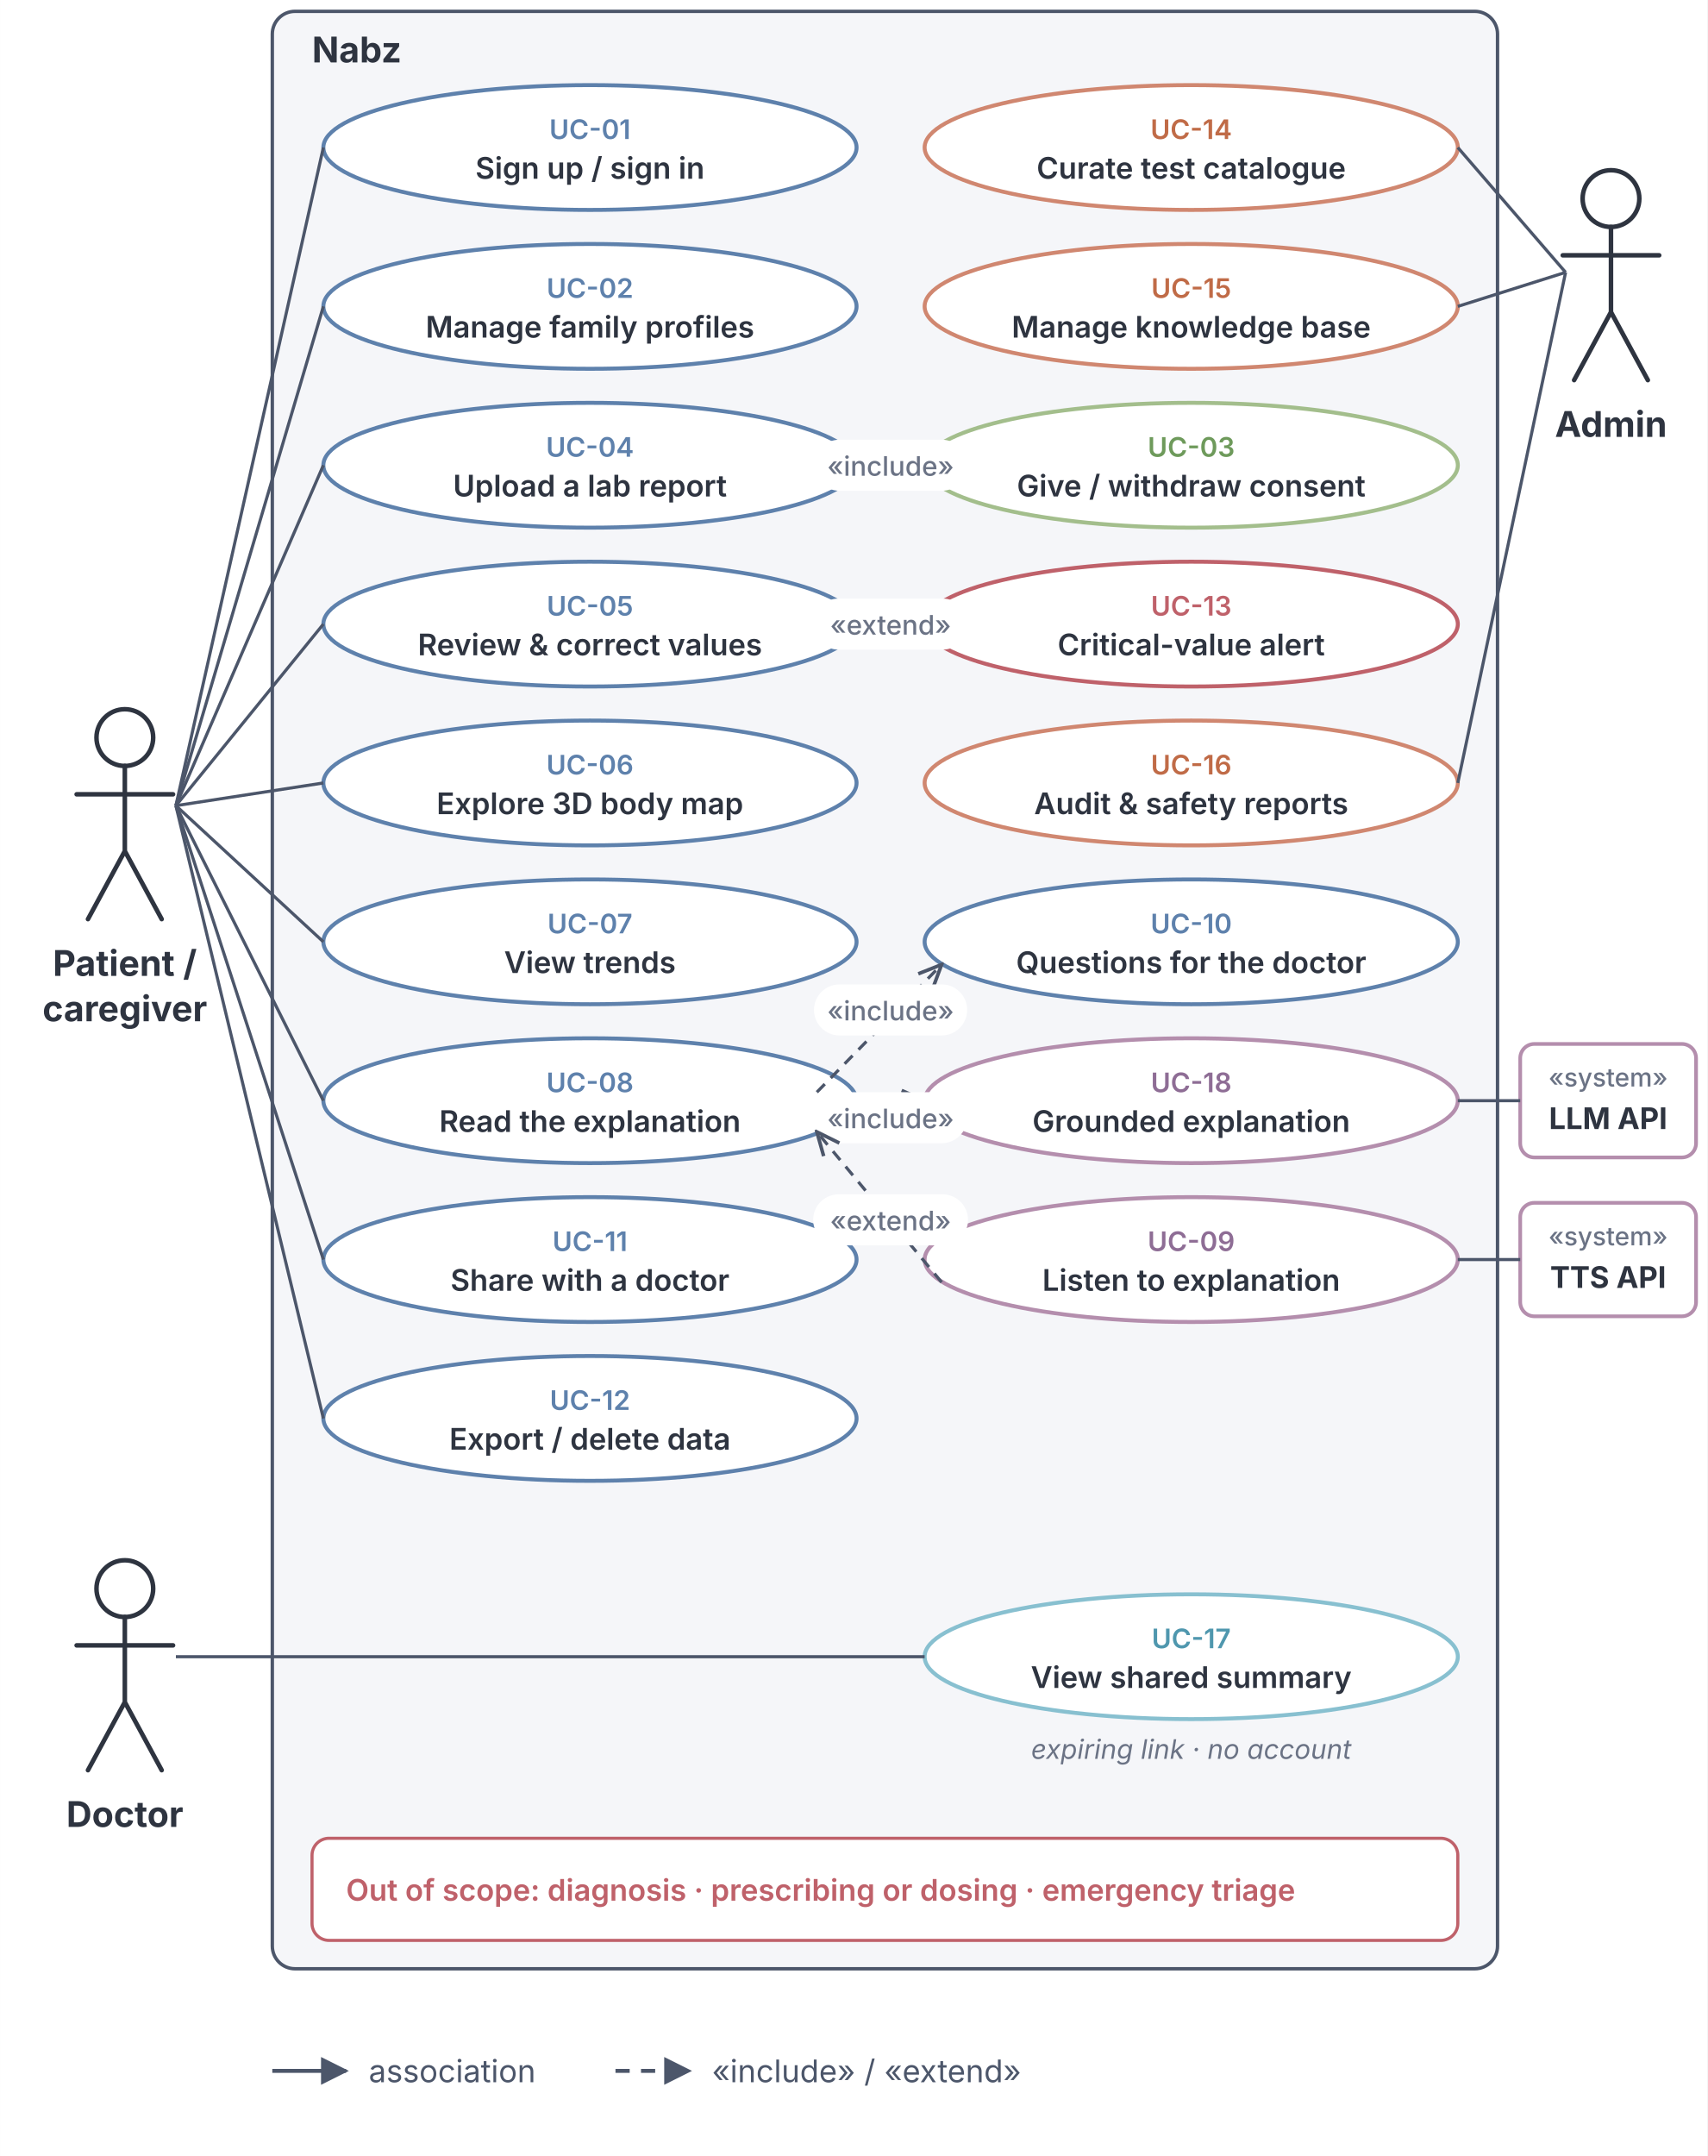
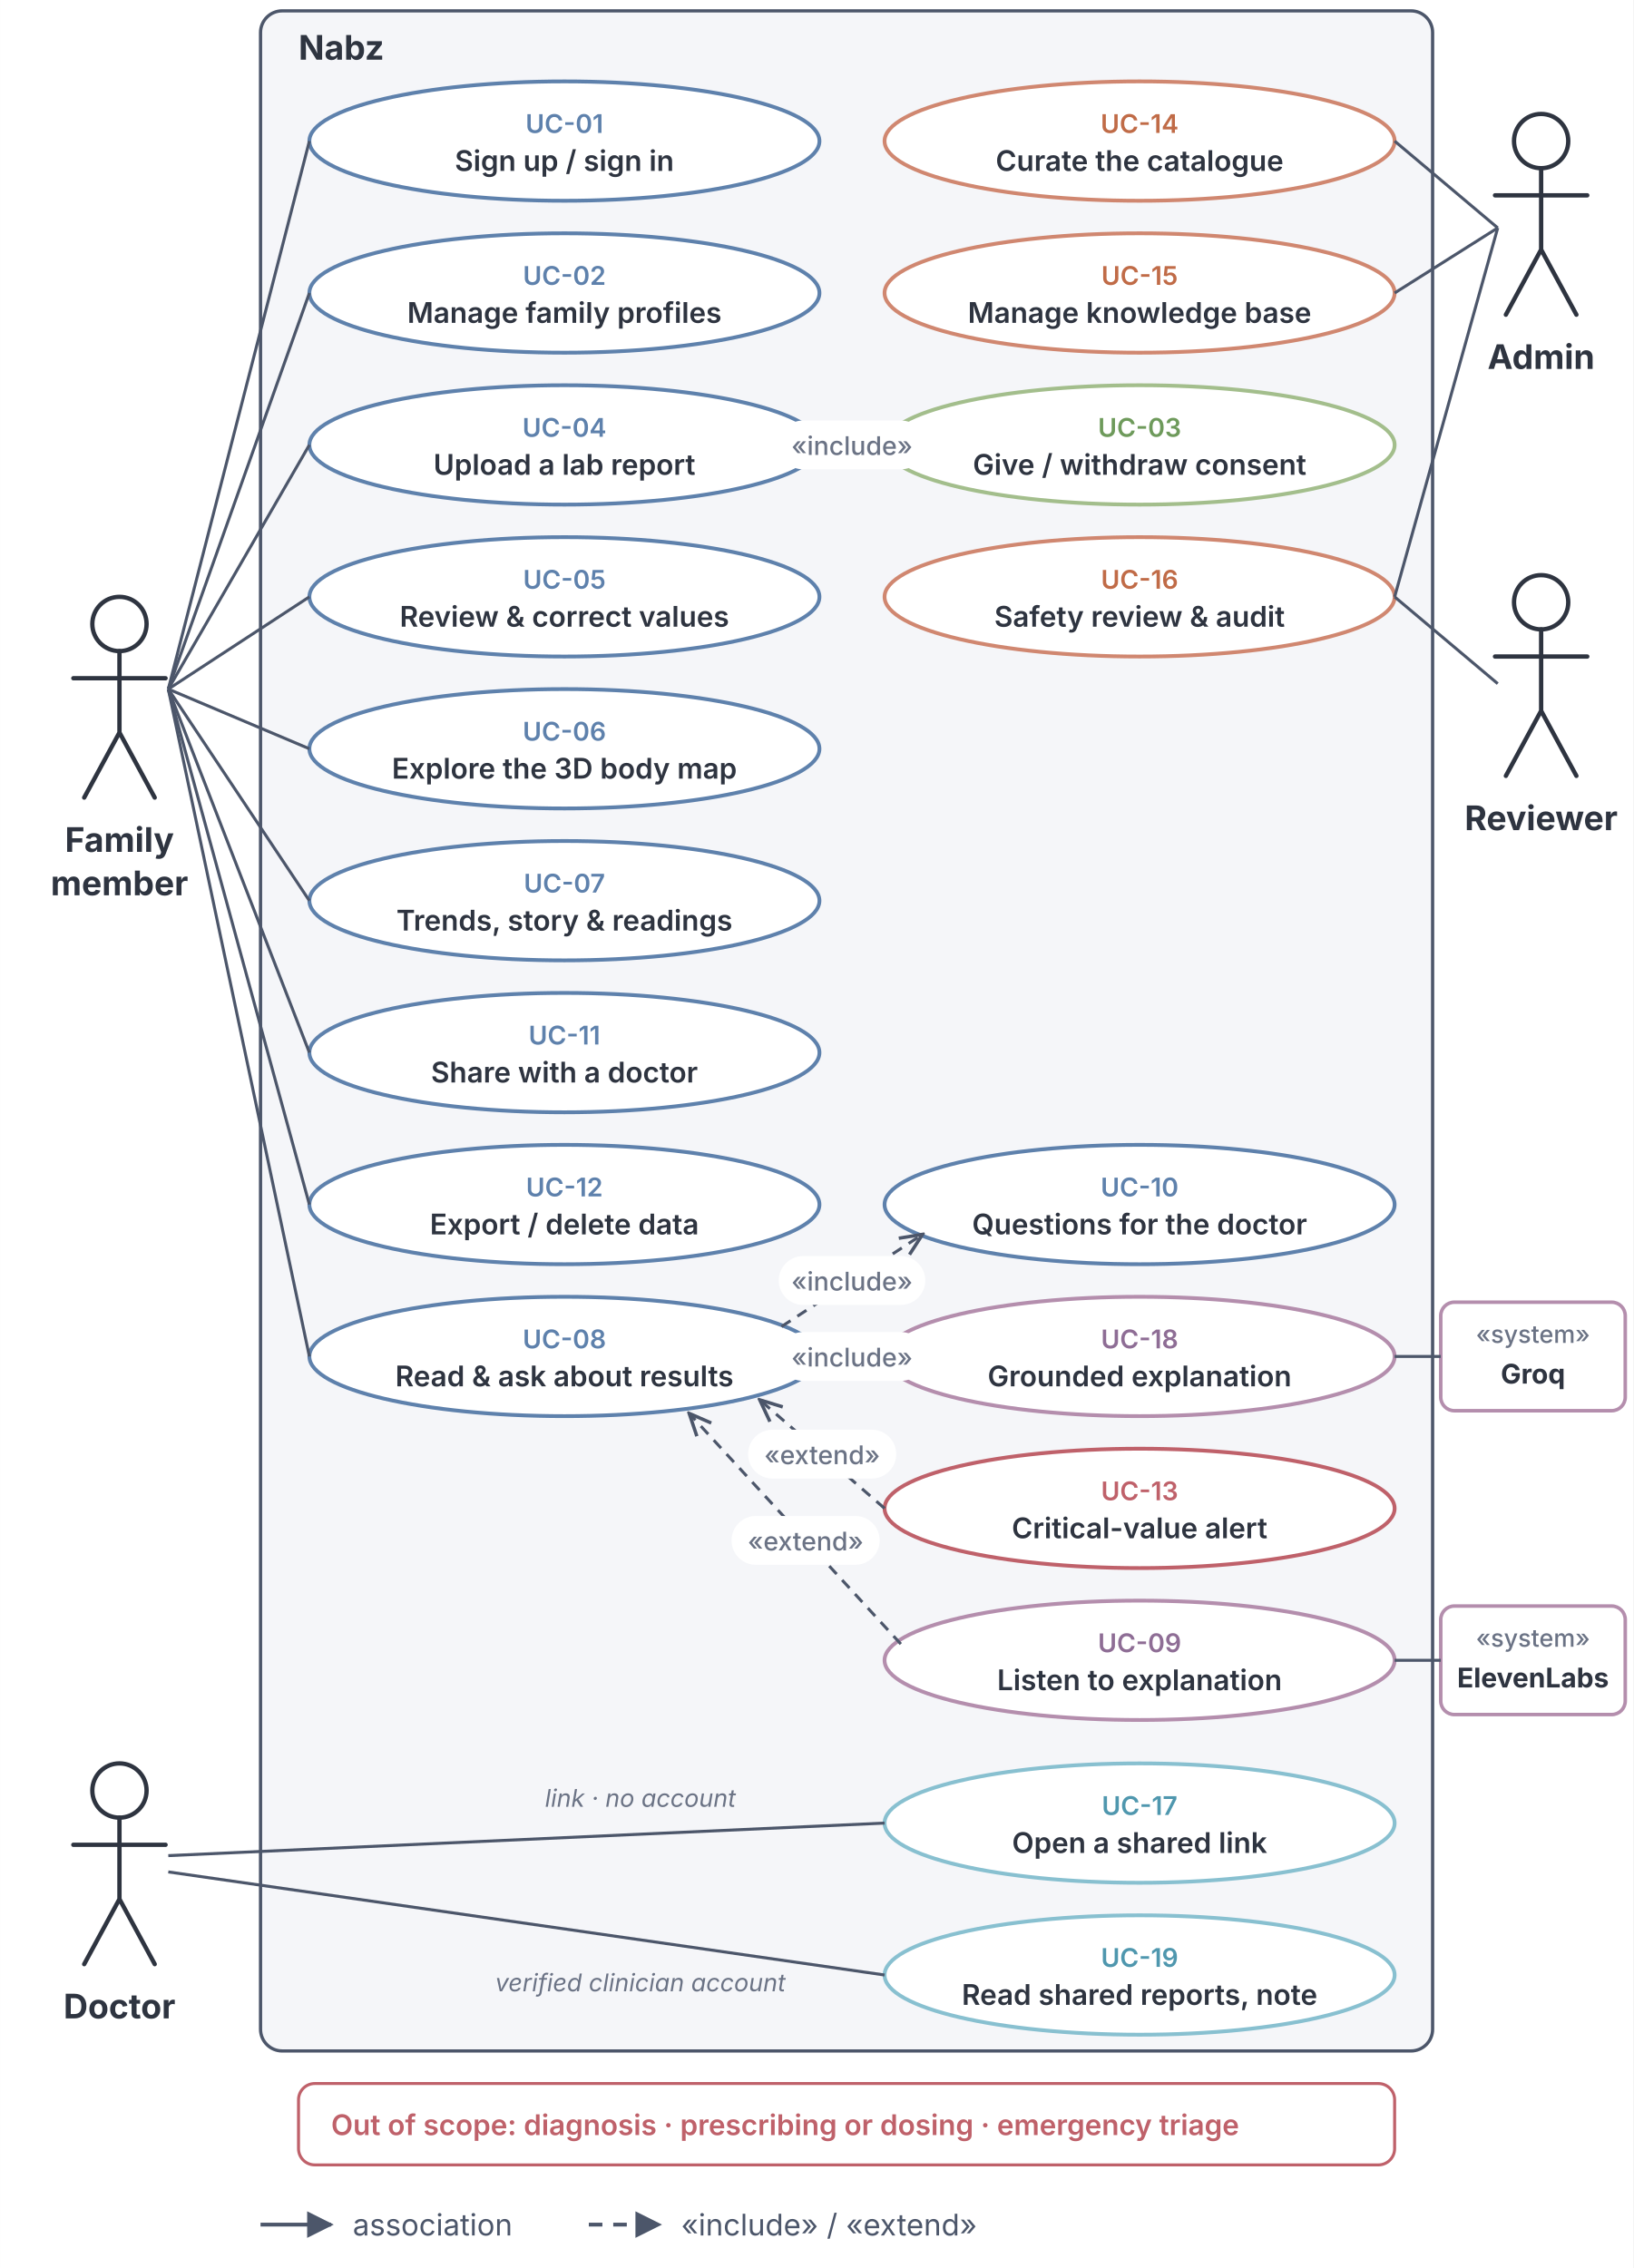
- <svg xmlns="http://www.w3.org/2000/svg" width="15.93cm" height="20.11cm" viewBox="0 0 602 760" role="img">
+ <svg xmlns="http://www.w3.org/2000/svg" width="15.93cm" height="22.12cm" viewBox="0 0 602 836" role="img">
  <defs>
    <marker id="m-open-4C566A" viewBox="0 0 11 10" refX="10" refY="5" markerWidth="9" markerHeight="9" orient="auto-start-reverse">
      <path d="M1,1 L10,5 L1,9" fill="none" stroke="#4C566A" stroke-width="1.4" />
    </marker>
    <marker id="m-arrow-4C566A" viewBox="0 0 10 10" refX="9" refY="5" markerWidth="7" markerHeight="7" orient="auto-start-reverse">
      <path d="M0,0 L10,5 L0,10 z" fill="#4C566A" />
    </marker>
  </defs>
  <g font-family="Inter, 'Segoe UI', 'Helvetica Neue', Helvetica, Arial, sans-serif">
-     <rect width="602" height="760" fill="#FFFFFF" />
-     <rect x="96.0" y="4.0" width="432.0" height="690.0" rx="8" fill="#ECEFF4" fill-opacity="0.5" stroke="#4C566A" stroke-width="1.2" />
+     <rect width="602" height="836" fill="#FFFFFF" />
+     <rect x="96.0" y="4.0" width="432.0" height="752.0" rx="8" fill="#ECEFF4" fill-opacity="0.5" stroke="#4C566A" stroke-width="1.2" />
    <text x="110.0" y="22.0" font-size="12.5" font-weight="700" fill="#2E3440" text-anchor="start">Nabz</text>
    <ellipse cx="208" cy="52" rx="94" ry="22" fill="#FFFFFF" stroke="#5E81AC" stroke-width="1.4" />
    <text x="208.0" y="49.0" font-size="9.5" font-weight="600" fill="#5E81AC" text-anchor="middle">UC-01</text>
    <text x="208.0" y="63.0" font-size="10.5" font-weight="600" fill="#2E3440" text-anchor="middle">Sign up / sign in</text>
    <ellipse cx="208" cy="108" rx="94" ry="22" fill="#FFFFFF" stroke="#5E81AC" stroke-width="1.4" />
    <text x="208.0" y="105.0" font-size="9.5" font-weight="600" fill="#5E81AC" text-anchor="middle">UC-02</text>
    <text x="208.0" y="119.0" font-size="10.5" font-weight="600" fill="#2E3440" text-anchor="middle">Manage family profiles</text>
    <ellipse cx="208" cy="164" rx="94" ry="22" fill="#FFFFFF" stroke="#5E81AC" stroke-width="1.4" />
    <text x="208.0" y="161.0" font-size="9.5" font-weight="600" fill="#5E81AC" text-anchor="middle">UC-04</text>
    <text x="208.0" y="175.0" font-size="10.5" font-weight="600" fill="#2E3440" text-anchor="middle">Upload a lab report</text>
    <ellipse cx="208" cy="220" rx="94" ry="22" fill="#FFFFFF" stroke="#5E81AC" stroke-width="1.4" />
    <text x="208.0" y="217.0" font-size="9.5" font-weight="600" fill="#5E81AC" text-anchor="middle">UC-05</text>
    <text x="208.0" y="231.0" font-size="10.5" font-weight="600" fill="#2E3440" text-anchor="middle">Review &amp; correct values</text>
    <ellipse cx="208" cy="276" rx="94" ry="22" fill="#FFFFFF" stroke="#5E81AC" stroke-width="1.4" />
    <text x="208.0" y="273.0" font-size="9.5" font-weight="600" fill="#5E81AC" text-anchor="middle">UC-06</text>
-     <text x="208.0" y="287.0" font-size="10.5" font-weight="600" fill="#2E3440" text-anchor="middle">Explore 3D body map</text>
+     <text x="208.0" y="287.0" font-size="10.5" font-weight="600" fill="#2E3440" text-anchor="middle">Explore the 3D body map</text>
    <ellipse cx="208" cy="332" rx="94" ry="22" fill="#FFFFFF" stroke="#5E81AC" stroke-width="1.4" />
    <text x="208.0" y="329.0" font-size="9.5" font-weight="600" fill="#5E81AC" text-anchor="middle">UC-07</text>
-     <text x="208.0" y="343.0" font-size="10.5" font-weight="600" fill="#2E3440" text-anchor="middle">View trends</text>
+     <text x="208.0" y="343.0" font-size="10.5" font-weight="600" fill="#2E3440" text-anchor="middle">Trends, story &amp; readings</text>
    <ellipse cx="208" cy="388" rx="94" ry="22" fill="#FFFFFF" stroke="#5E81AC" stroke-width="1.4" />
-     <text x="208.0" y="385.0" font-size="9.5" font-weight="600" fill="#5E81AC" text-anchor="middle">UC-08</text>
-     <text x="208.0" y="399.0" font-size="10.5" font-weight="600" fill="#2E3440" text-anchor="middle">Read the explanation</text>
+     <text x="208.0" y="385.0" font-size="9.5" font-weight="600" fill="#5E81AC" text-anchor="middle">UC-11</text>
+     <text x="208.0" y="399.0" font-size="10.5" font-weight="600" fill="#2E3440" text-anchor="middle">Share with a doctor</text>
    <ellipse cx="208" cy="444" rx="94" ry="22" fill="#FFFFFF" stroke="#5E81AC" stroke-width="1.4" />
-     <text x="208.0" y="441.0" font-size="9.5" font-weight="600" fill="#5E81AC" text-anchor="middle">UC-11</text>
-     <text x="208.0" y="455.0" font-size="10.5" font-weight="600" fill="#2E3440" text-anchor="middle">Share with a doctor</text>
+     <text x="208.0" y="441.0" font-size="9.5" font-weight="600" fill="#5E81AC" text-anchor="middle">UC-12</text>
+     <text x="208.0" y="455.0" font-size="10.5" font-weight="600" fill="#2E3440" text-anchor="middle">Export / delete data</text>
    <ellipse cx="208" cy="500" rx="94" ry="22" fill="#FFFFFF" stroke="#5E81AC" stroke-width="1.4" />
-     <text x="208.0" y="497.0" font-size="9.5" font-weight="600" fill="#5E81AC" text-anchor="middle">UC-12</text>
-     <text x="208.0" y="511.0" font-size="10.5" font-weight="600" fill="#2E3440" text-anchor="middle">Export / delete data</text>
-     <circle cx="44" cy="260" r="10" fill="#FFFFFF" stroke="#2E3440" stroke-width="1.6" />
-     <path d="M44,270 V300 M27,280 H61 M44,300 L31,324 M44,300 L57,324" stroke="#2E3440" stroke-width="1.6" fill="none" stroke-linecap="round" />
-     <text x="44.0" y="344.0" font-size="12.5" font-weight="650" fill="#2E3440" text-anchor="middle">Patient /</text>
-     <text x="44.0" y="360.0" font-size="12.5" font-weight="650" fill="#2E3440" text-anchor="middle">caregiver</text>
-     <line x1="62.0" y1="284.0" x2="114.0" y2="52.0" stroke="#4C566A" stroke-width="1.1" />
-     <line x1="62.0" y1="284.0" x2="114.0" y2="108.0" stroke="#4C566A" stroke-width="1.1" />
-     <line x1="62.0" y1="284.0" x2="114.0" y2="164.0" stroke="#4C566A" stroke-width="1.1" />
-     <line x1="62.0" y1="284.0" x2="114.0" y2="220.0" stroke="#4C566A" stroke-width="1.1" />
-     <line x1="62.0" y1="284.0" x2="114.0" y2="276.0" stroke="#4C566A" stroke-width="1.1" />
-     <line x1="62.0" y1="284.0" x2="114.0" y2="332.0" stroke="#4C566A" stroke-width="1.1" />
-     <line x1="62.0" y1="284.0" x2="114.0" y2="388.0" stroke="#4C566A" stroke-width="1.1" />
-     <line x1="62.0" y1="284.0" x2="114.0" y2="444.0" stroke="#4C566A" stroke-width="1.1" />
-     <line x1="62.0" y1="284.0" x2="114.0" y2="500.0" stroke="#4C566A" stroke-width="1.1" />
+     <text x="208.0" y="497.0" font-size="9.5" font-weight="600" fill="#5E81AC" text-anchor="middle">UC-08</text>
+     <text x="208.0" y="511.0" font-size="10.5" font-weight="600" fill="#2E3440" text-anchor="middle">Read &amp; ask about results</text>
+     <circle cx="44" cy="230" r="10" fill="#FFFFFF" stroke="#2E3440" stroke-width="1.6" />
+     <path d="M44,240 V270 M27,250 H61 M44,270 L31,294 M44,270 L57,294" stroke="#2E3440" stroke-width="1.6" fill="none" stroke-linecap="round" />
+     <text x="44.0" y="314.0" font-size="12.5" font-weight="650" fill="#2E3440" text-anchor="middle">Family</text>
+     <text x="44.0" y="330.0" font-size="12.5" font-weight="650" fill="#2E3440" text-anchor="middle">member</text>
+     <line x1="62.0" y1="254.0" x2="114.0" y2="52.0" stroke="#4C566A" stroke-width="1.1" />
+     <line x1="62.0" y1="254.0" x2="114.0" y2="108.0" stroke="#4C566A" stroke-width="1.1" />
+     <line x1="62.0" y1="254.0" x2="114.0" y2="164.0" stroke="#4C566A" stroke-width="1.1" />
+     <line x1="62.0" y1="254.0" x2="114.0" y2="220.0" stroke="#4C566A" stroke-width="1.1" />
+     <line x1="62.0" y1="254.0" x2="114.0" y2="276.0" stroke="#4C566A" stroke-width="1.1" />
+     <line x1="62.0" y1="254.0" x2="114.0" y2="332.0" stroke="#4C566A" stroke-width="1.1" />
+     <line x1="62.0" y1="254.0" x2="114.0" y2="388.0" stroke="#4C566A" stroke-width="1.1" />
+     <line x1="62.0" y1="254.0" x2="114.0" y2="444.0" stroke="#4C566A" stroke-width="1.1" />
+     <line x1="62.0" y1="254.0" x2="114.0" y2="500.0" stroke="#4C566A" stroke-width="1.1" />
    <ellipse cx="420" cy="52" rx="94" ry="22" fill="#FFFFFF" stroke="#D08770" stroke-width="1.4" />
    <text x="420.0" y="49.0" font-size="9.5" font-weight="600" fill="#C06B47" text-anchor="middle">UC-14</text>
-     <text x="420.0" y="63.0" font-size="10.5" font-weight="600" fill="#2E3440" text-anchor="middle">Curate test catalogue</text>
+     <text x="420.0" y="63.0" font-size="10.5" font-weight="600" fill="#2E3440" text-anchor="middle">Curate the catalogue</text>
    <ellipse cx="420" cy="108" rx="94" ry="22" fill="#FFFFFF" stroke="#D08770" stroke-width="1.4" />
    <text x="420.0" y="105.0" font-size="9.5" font-weight="600" fill="#C06B47" text-anchor="middle">UC-15</text>
    <text x="420.0" y="119.0" font-size="10.5" font-weight="600" fill="#2E3440" text-anchor="middle">Manage knowledge base</text>
    <ellipse cx="420" cy="164" rx="94" ry="22" fill="#FFFFFF" stroke="#A3BE8C" stroke-width="1.4" />
    <text x="420.0" y="161.0" font-size="9.5" font-weight="600" fill="#6E9A5B" text-anchor="middle">UC-03</text>
    <text x="420.0" y="175.0" font-size="10.5" font-weight="600" fill="#2E3440" text-anchor="middle">Give / withdraw consent</text>
-     <ellipse cx="420" cy="220" rx="94" ry="22" fill="#FFFFFF" stroke="#BF616A" stroke-width="1.4" />
-     <text x="420.0" y="217.0" font-size="9.5" font-weight="600" fill="#BF616A" text-anchor="middle">UC-13</text>
-     <text x="420.0" y="231.0" font-size="10.5" font-weight="600" fill="#2E3440" text-anchor="middle">Critical-value alert</text>
-     <ellipse cx="420" cy="276" rx="94" ry="22" fill="#FFFFFF" stroke="#D08770" stroke-width="1.4" />
-     <text x="420.0" y="273.0" font-size="9.5" font-weight="600" fill="#C06B47" text-anchor="middle">UC-16</text>
-     <text x="420.0" y="287.0" font-size="10.5" font-weight="600" fill="#2E3440" text-anchor="middle">Audit &amp; safety reports</text>
-     <ellipse cx="420" cy="332" rx="94" ry="22" fill="#FFFFFF" stroke="#5E81AC" stroke-width="1.4" />
-     <text x="420.0" y="329.0" font-size="9.5" font-weight="600" fill="#5E81AC" text-anchor="middle">UC-10</text>
-     <text x="420.0" y="343.0" font-size="10.5" font-weight="600" fill="#2E3440" text-anchor="middle">Questions for the doctor</text>
-     <ellipse cx="420" cy="388" rx="94" ry="22" fill="#FFFFFF" stroke="#B48EAD" stroke-width="1.4" />
-     <text x="420.0" y="385.0" font-size="9.5" font-weight="600" fill="#8E6D95" text-anchor="middle">UC-18</text>
-     <text x="420.0" y="399.0" font-size="10.5" font-weight="600" fill="#2E3440" text-anchor="middle">Grounded explanation</text>
-     <ellipse cx="420" cy="444" rx="94" ry="22" fill="#FFFFFF" stroke="#B48EAD" stroke-width="1.4" />
-     <text x="420.0" y="441.0" font-size="9.5" font-weight="600" fill="#8E6D95" text-anchor="middle">UC-09</text>
-     <text x="420.0" y="455.0" font-size="10.5" font-weight="600" fill="#2E3440" text-anchor="middle">Listen to explanation</text>
-     <ellipse cx="420" cy="584" rx="94" ry="22" fill="#FFFFFF" stroke="#88C0D0" stroke-width="1.4" />
-     <text x="420.0" y="581.0" font-size="9.5" font-weight="600" fill="#4F97AE" text-anchor="middle">UC-17</text>
-     <text x="420.0" y="595.0" font-size="10.5" font-weight="600" fill="#2E3440" text-anchor="middle">View shared summary</text>
+     <ellipse cx="420" cy="220" rx="94" ry="22" fill="#FFFFFF" stroke="#D08770" stroke-width="1.4" />
+     <text x="420.0" y="217.0" font-size="9.5" font-weight="600" fill="#C06B47" text-anchor="middle">UC-16</text>
+     <text x="420.0" y="231.0" font-size="10.5" font-weight="600" fill="#2E3440" text-anchor="middle">Safety review &amp; audit</text>
+     <ellipse cx="420" cy="444" rx="94" ry="22" fill="#FFFFFF" stroke="#5E81AC" stroke-width="1.4" />
+     <text x="420.0" y="441.0" font-size="9.5" font-weight="600" fill="#5E81AC" text-anchor="middle">UC-10</text>
+     <text x="420.0" y="455.0" font-size="10.5" font-weight="600" fill="#2E3440" text-anchor="middle">Questions for the doctor</text>
+     <ellipse cx="420" cy="500" rx="94" ry="22" fill="#FFFFFF" stroke="#B48EAD" stroke-width="1.4" />
+     <text x="420.0" y="497.0" font-size="9.5" font-weight="600" fill="#8E6D95" text-anchor="middle">UC-18</text>
+     <text x="420.0" y="511.0" font-size="10.5" font-weight="600" fill="#2E3440" text-anchor="middle">Grounded explanation</text>
+     <ellipse cx="420" cy="556" rx="94" ry="22" fill="#FFFFFF" stroke="#BF616A" stroke-width="1.4" />
+     <text x="420.0" y="553.0" font-size="9.5" font-weight="600" fill="#BF616A" text-anchor="middle">UC-13</text>
+     <text x="420.0" y="567.0" font-size="10.5" font-weight="600" fill="#2E3440" text-anchor="middle">Critical-value alert</text>
+     <ellipse cx="420" cy="612" rx="94" ry="22" fill="#FFFFFF" stroke="#B48EAD" stroke-width="1.4" />
+     <text x="420.0" y="609.0" font-size="9.5" font-weight="600" fill="#8E6D95" text-anchor="middle">UC-09</text>
+     <text x="420.0" y="623.0" font-size="10.5" font-weight="600" fill="#2E3440" text-anchor="middle">Listen to explanation</text>
+     <ellipse cx="420" cy="672" rx="94" ry="22" fill="#FFFFFF" stroke="#88C0D0" stroke-width="1.4" />
+     <text x="420.0" y="669.0" font-size="9.5" font-weight="600" fill="#4F97AE" text-anchor="middle">UC-17</text>
+     <text x="420.0" y="683.0" font-size="10.5" font-weight="600" fill="#2E3440" text-anchor="middle">Open a shared link</text>
+     <ellipse cx="420" cy="728" rx="94" ry="22" fill="#FFFFFF" stroke="#88C0D0" stroke-width="1.4" />
+     <text x="420.0" y="725.0" font-size="9.5" font-weight="600" fill="#4F97AE" text-anchor="middle">UC-19</text>
+     <text x="420.0" y="739.0" font-size="10.5" font-weight="600" fill="#2E3440" text-anchor="middle">Read shared reports, note</text>
    <path d="M302.0,164.0 L326.0,164.0" fill="none" stroke="#4C566A" stroke-width="1.1" stroke-linejoin="round" stroke-dasharray="4 3" marker-end="url(#m-open-4C566A)" />
    <rect x="287.0" y="155.0" width="54.0" height="18.0" rx="9" fill="#FFFFFF" stroke="none" stroke-width="1.2" />
    <text x="314.0" y="167.7" font-size="9.5" font-weight="500" fill="#6B7385" text-anchor="middle">«include»</text>
-     <path d="M326.0,220.0 L302.0,220.0" fill="none" stroke="#4C566A" stroke-width="1.1" stroke-linejoin="round" stroke-dasharray="4 3" marker-end="url(#m-open-4C566A)" />
-     <rect x="286.7" y="211.0" width="54.6" height="18.0" rx="9" fill="#FFFFFF" stroke="none" stroke-width="1.2" />
-     <text x="314.0" y="223.7" font-size="9.5" font-weight="500" fill="#6B7385" text-anchor="middle">«extend»</text>
-     <path d="M288.0,385.0 L332.0,340.0" fill="none" stroke="#4C566A" stroke-width="1.1" stroke-linejoin="round" stroke-dasharray="4 3" marker-end="url(#m-open-4C566A)" />
-     <rect x="287.0" y="347.0" width="54.0" height="18.0" rx="9" fill="#FFFFFF" stroke="none" stroke-width="1.2" />
-     <text x="314.0" y="359.7" font-size="9.5" font-weight="500" fill="#6B7385" text-anchor="middle">«include»</text>
-     <path d="M302.0,388.0 L326.0,388.0" fill="none" stroke="#4C566A" stroke-width="1.1" stroke-linejoin="round" stroke-dasharray="4 3" marker-end="url(#m-open-4C566A)" />
-     <rect x="287.0" y="385.0" width="54.0" height="18.0" rx="9" fill="#FFFFFF" stroke="none" stroke-width="1.2" />
-     <text x="314.0" y="397.7" font-size="9.5" font-weight="500" fill="#6B7385" text-anchor="middle">«include»</text>
-     <path d="M332.0,452.0 L288.0,399.0" fill="none" stroke="#4C566A" stroke-width="1.1" stroke-linejoin="round" stroke-dasharray="4 3" marker-end="url(#m-open-4C566A)" />
-     <rect x="286.7" y="421.0" width="54.6" height="18.0" rx="9" fill="#FFFFFF" stroke="none" stroke-width="1.2" />
-     <text x="314.0" y="433.7" font-size="9.5" font-weight="500" fill="#6B7385" text-anchor="middle">«extend»</text>
-     <circle cx="44" cy="560" r="10" fill="#FFFFFF" stroke="#2E3440" stroke-width="1.6" />
-     <path d="M44,570 V600 M27,580 H61 M44,600 L31,624 M44,600 L57,624" stroke="#2E3440" stroke-width="1.6" fill="none" stroke-linecap="round" />
-     <text x="44.0" y="644.0" font-size="12.5" font-weight="650" fill="#2E3440" text-anchor="middle">Doctor</text>
-     <line x1="62.0" y1="584.0" x2="326.0" y2="584.0" stroke="#4C566A" stroke-width="1.1" />
-     <text x="420.0" y="620.0" font-size="9.5" font-weight="400" fill="#6B7385" text-anchor="middle" font-style="italic">expiring link · no account</text>
-     <circle cx="568" cy="70" r="10" fill="#FFFFFF" stroke="#2E3440" stroke-width="1.6" />
-     <path d="M568,80 V110 M551,90 H585 M568,110 L555,134 M568,110 L581,134" stroke="#2E3440" stroke-width="1.6" fill="none" stroke-linecap="round" />
-     <text x="568.0" y="154.0" font-size="12.5" font-weight="650" fill="#2E3440" text-anchor="middle">Admin</text>
-     <line x1="552.0" y1="96.0" x2="514.0" y2="52.0" stroke="#4C566A" stroke-width="1.1" />
-     <line x1="552.0" y1="96.0" x2="514.0" y2="108.0" stroke="#4C566A" stroke-width="1.1" />
-     <line x1="552.0" y1="96.0" x2="514.0" y2="276.0" stroke="#4C566A" stroke-width="1.1" />
-     <rect x="536.0" y="368.0" width="62.0" height="40.0" rx="5" fill="#FFFFFF" stroke="#B48EAD" stroke-width="1.3" />
-     <text x="567.0" y="383.0" font-size="9" font-weight="500" fill="#6B7385" text-anchor="middle">«system»</text>
-     <text x="567.0" y="398.0" font-size="10.5" font-weight="700" fill="#2E3440" text-anchor="middle">LLM API</text>
-     <line x1="536.0" y1="388.0" x2="514.0" y2="388.0" stroke="#4C566A" stroke-width="1.1" />
-     <rect x="536.0" y="424.0" width="62.0" height="40.0" rx="5" fill="#FFFFFF" stroke="#B48EAD" stroke-width="1.3" />
-     <text x="567.0" y="439.0" font-size="9" font-weight="500" fill="#6B7385" text-anchor="middle">«system»</text>
-     <text x="567.0" y="454.0" font-size="10.5" font-weight="700" fill="#2E3440" text-anchor="middle">TTS API</text>
-     <line x1="536.0" y1="444.0" x2="514.0" y2="444.0" stroke="#4C566A" stroke-width="1.1" />
-     <rect x="110.0" y="648.0" width="404.0" height="36.0" rx="6" fill="#FFFFFF" stroke="#BF616A" stroke-width="1.1" />
-     <text x="122.0" y="670.0" font-size="10.5" font-weight="600" fill="#BF616A" text-anchor="start">Out of scope: diagnosis · prescribing or dosing · emergency triage</text>
-     <path d="M96.0,730.0 L122.0,730.0" fill="none" stroke="#4C566A" stroke-width="1.4" stroke-linejoin="round" marker-end="url(#m-arrow-4C566A)" />
-     <text x="130.0" y="734.0" font-size="11" font-weight="400" fill="#4C566A" text-anchor="start">association</text>
-     <path d="M217.0,730.0 L243.0,730.0" fill="none" stroke="#4C566A" stroke-width="1.4" stroke-linejoin="round" stroke-dasharray="5 4" marker-end="url(#m-arrow-4C566A)" />
-     <text x="251.0" y="734.0" font-size="11" font-weight="400" fill="#4C566A" text-anchor="start">«include» / «extend»</text>
+     <path d="M288.0,489.0 L340.0,455.0" fill="none" stroke="#4C566A" stroke-width="1.1" stroke-linejoin="round" stroke-dasharray="4 3" marker-end="url(#m-open-4C566A)" />
+     <rect x="287.0" y="463.0" width="54.0" height="18.0" rx="9" fill="#FFFFFF" stroke="none" stroke-width="1.2" />
+     <text x="314.0" y="475.7" font-size="9.5" font-weight="500" fill="#6B7385" text-anchor="middle">«include»</text>
+     <path d="M302.0,500.0 L326.0,500.0" fill="none" stroke="#4C566A" stroke-width="1.1" stroke-linejoin="round" stroke-dasharray="4 3" marker-end="url(#m-open-4C566A)" />
+     <rect x="287.0" y="491.0" width="54.0" height="18.0" rx="9" fill="#FFFFFF" stroke="none" stroke-width="1.2" />
+     <text x="314.0" y="503.7" font-size="9.5" font-weight="500" fill="#6B7385" text-anchor="middle">«include»</text>
+     <path d="M326.0,556.0 L280.0,516.0" fill="none" stroke="#4C566A" stroke-width="1.1" stroke-linejoin="round" stroke-dasharray="4 3" marker-end="url(#m-open-4C566A)" />
+     <rect x="275.7" y="527.0" width="54.6" height="18.0" rx="9" fill="#FFFFFF" stroke="none" stroke-width="1.2" />
+     <text x="303.0" y="539.7" font-size="9.5" font-weight="500" fill="#6B7385" text-anchor="middle">«extend»</text>
+     <path d="M332.0,606.0 L254.0,521.0" fill="none" stroke="#4C566A" stroke-width="1.1" stroke-linejoin="round" stroke-dasharray="4 3" marker-end="url(#m-open-4C566A)" />
+     <rect x="269.6" y="558.8" width="54.6" height="18.0" rx="9" fill="#FFFFFF" stroke="none" stroke-width="1.2" />
+     <text x="296.9" y="571.5" font-size="9.5" font-weight="500" fill="#6B7385" text-anchor="middle">«extend»</text>
+     <circle cx="44" cy="660" r="10" fill="#FFFFFF" stroke="#2E3440" stroke-width="1.6" />
+     <path d="M44,670 V700 M27,680 H61 M44,700 L31,724 M44,700 L57,724" stroke="#2E3440" stroke-width="1.6" fill="none" stroke-linecap="round" />
+     <text x="44.0" y="744.0" font-size="12.5" font-weight="650" fill="#2E3440" text-anchor="middle">Doctor</text>
+     <line x1="62.0" y1="684.0" x2="326.0" y2="672.0" stroke="#4C566A" stroke-width="1.1" />
+     <line x1="62.0" y1="690.0" x2="326.0" y2="728.0" stroke="#4C566A" stroke-width="1.1" />
+     <text x="236.0" y="666.0" font-size="9" font-weight="400" fill="#6B7385" text-anchor="middle" font-style="italic">link · no account</text>
+     <text x="236.0" y="734.0" font-size="9" font-weight="400" fill="#6B7385" text-anchor="middle" font-style="italic">verified clinician account</text>
+     <circle cx="568" cy="52" r="10" fill="#FFFFFF" stroke="#2E3440" stroke-width="1.6" />
+     <path d="M568,62 V92 M551,72 H585 M568,92 L555,116 M568,92 L581,116" stroke="#2E3440" stroke-width="1.6" fill="none" stroke-linecap="round" />
+     <text x="568.0" y="136.0" font-size="12.5" font-weight="650" fill="#2E3440" text-anchor="middle">Admin</text>
+     <line x1="552.0" y1="84.0" x2="514.0" y2="52.0" stroke="#4C566A" stroke-width="1.1" />
+     <line x1="552.0" y1="84.0" x2="514.0" y2="108.0" stroke="#4C566A" stroke-width="1.1" />
+     <line x1="552.0" y1="84.0" x2="514.0" y2="220.0" stroke="#4C566A" stroke-width="1.1" />
+     <circle cx="568" cy="222" r="10" fill="#FFFFFF" stroke="#2E3440" stroke-width="1.6" />
+     <path d="M568,232 V262 M551,242 H585 M568,262 L555,286 M568,262 L581,286" stroke="#2E3440" stroke-width="1.6" fill="none" stroke-linecap="round" />
+     <text x="568.0" y="306.0" font-size="12.5" font-weight="650" fill="#2E3440" text-anchor="middle">Reviewer</text>
+     <line x1="552.0" y1="252.0" x2="514.0" y2="220.0" stroke="#4C566A" stroke-width="1.1" />
+     <rect x="531.0" y="480.0" width="68.0" height="40.0" rx="5" fill="#FFFFFF" stroke="#B48EAD" stroke-width="1.3" />
+     <text x="565.0" y="495.0" font-size="9" font-weight="500" fill="#6B7385" text-anchor="middle">«system»</text>
+     <text x="565.0" y="510.0" font-size="10" font-weight="700" fill="#2E3440" text-anchor="middle">Groq</text>
+     <line x1="531.0" y1="500.0" x2="514.0" y2="500.0" stroke="#4C566A" stroke-width="1.1" />
+     <rect x="531.0" y="592.0" width="68.0" height="40.0" rx="5" fill="#FFFFFF" stroke="#B48EAD" stroke-width="1.3" />
+     <text x="565.0" y="607.0" font-size="9" font-weight="500" fill="#6B7385" text-anchor="middle">«system»</text>
+     <text x="565.0" y="622.0" font-size="10" font-weight="700" fill="#2E3440" text-anchor="middle">ElevenLabs</text>
+     <line x1="531.0" y1="612.0" x2="514.0" y2="612.0" stroke="#4C566A" stroke-width="1.1" />
+     <rect x="110.0" y="768.0" width="404.0" height="30.0" rx="6" fill="#FFFFFF" stroke="#BF616A" stroke-width="1.1" />
+     <text x="122.0" y="787.0" font-size="10.5" font-weight="600" fill="#BF616A" text-anchor="start">Out of scope: diagnosis · prescribing or dosing · emergency triage</text>
+     <path d="M96.0,820.0 L122.0,820.0" fill="none" stroke="#4C566A" stroke-width="1.4" stroke-linejoin="round" marker-end="url(#m-arrow-4C566A)" />
+     <text x="130.0" y="824.0" font-size="11" font-weight="400" fill="#4C566A" text-anchor="start">association</text>
+     <path d="M217.0,820.0 L243.0,820.0" fill="none" stroke="#4C566A" stroke-width="1.4" stroke-linejoin="round" stroke-dasharray="5 4" marker-end="url(#m-arrow-4C566A)" />
+     <text x="251.0" y="824.0" font-size="11" font-weight="400" fill="#4C566A" text-anchor="start">«include» / «extend»</text>
  </g>
</svg>
